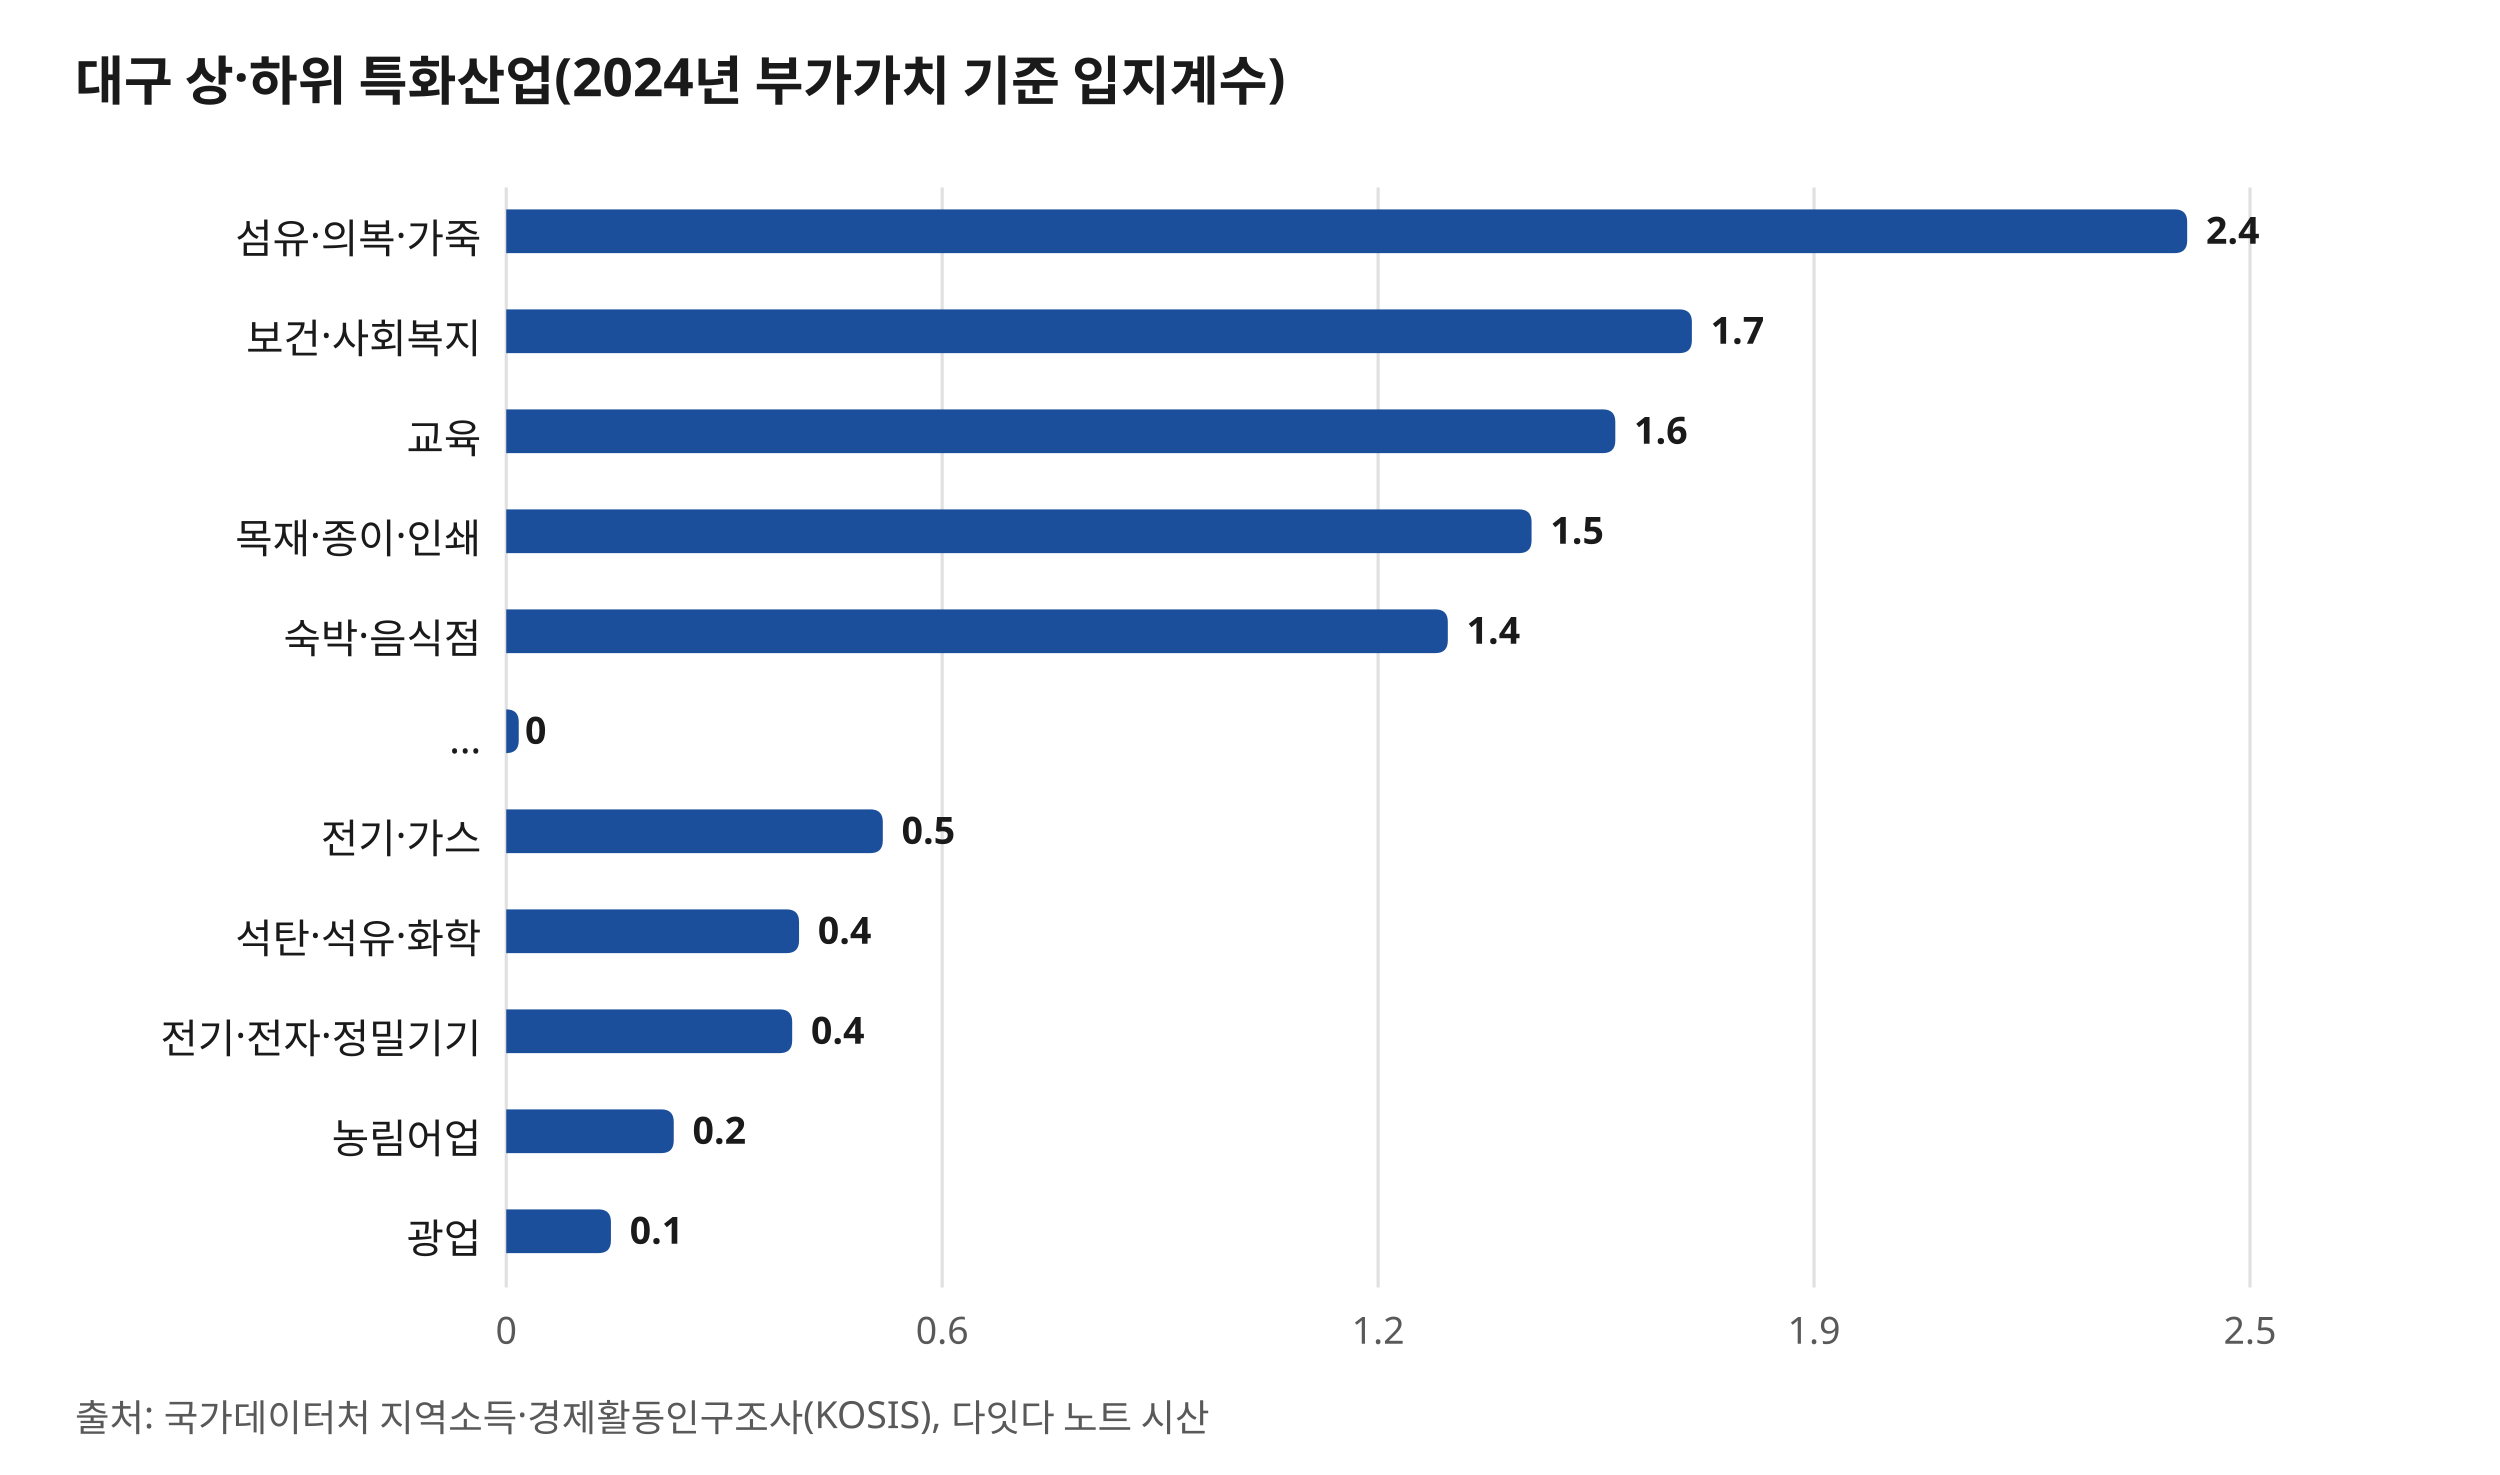
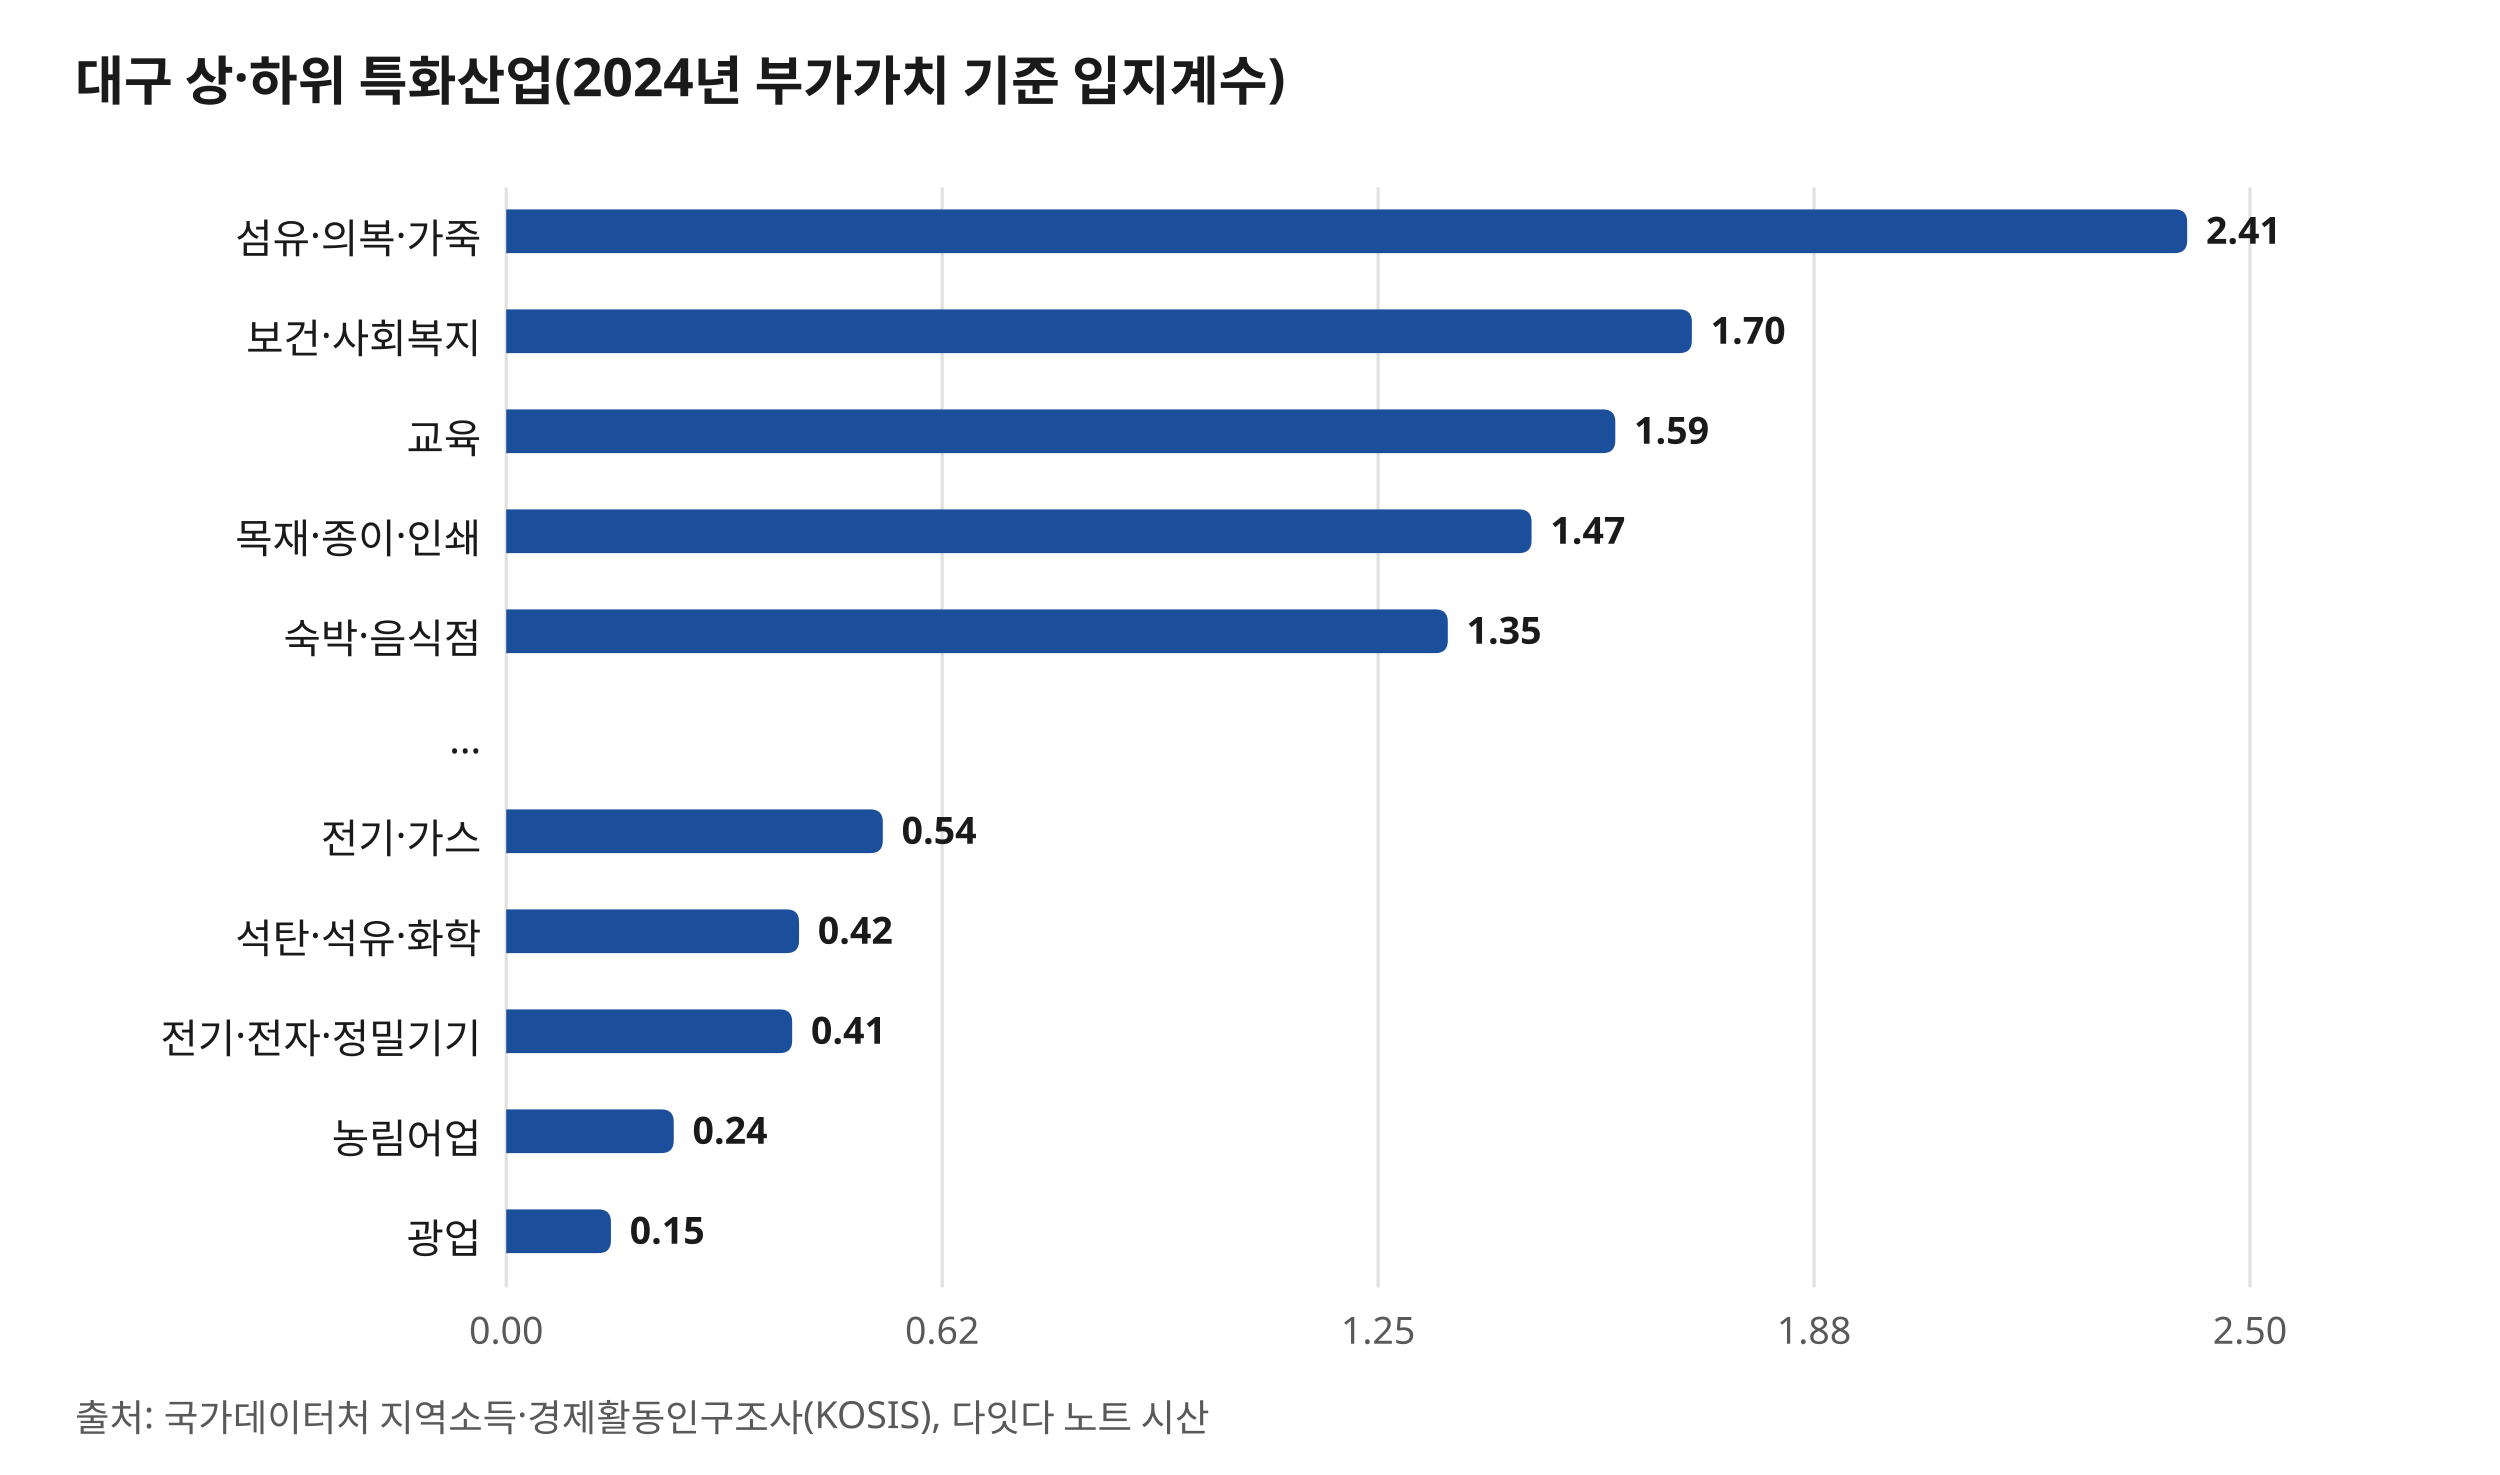
<svg xmlns="http://www.w3.org/2000/svg" width="800" height="472" viewBox="0 0 800 472" role="img" aria-label="대구 상·하위 특화산업(2024년 부가가치 기준 입지계수)">
  <rect width="800" height="472" fill="#ffffff" />
  <text x="24.0" y="32.0" font-size="17" fill="#1a1a1a" text-anchor="start" font-weight="700" font-family="'Pretendard Variable',Pretendard,'Malgun Gothic','Apple SD Gothic Neo',sans-serif">대구 상·하위 특화산업(2024년 부가가치 기준 입지계수)</text>
  <line x1="162.0" y1="60" x2="162.0" y2="412" stroke="#e0e0e0" />
-   <text x="162.0" y="430.0" font-size="12" fill="#595959" text-anchor="middle" font-weight="400" font-family="'Pretendard Variable',Pretendard,'Malgun Gothic','Apple SD Gothic Neo',sans-serif">0</text>
+   <text x="162.0" y="430.0" font-size="12" fill="#595959" text-anchor="middle" font-weight="400" font-family="'Pretendard Variable',Pretendard,'Malgun Gothic','Apple SD Gothic Neo',sans-serif">0.00</text>
  <line x1="301.5" y1="60" x2="301.5" y2="412" stroke="#e0e0e0" />
-   <text x="301.5" y="430.0" font-size="12" fill="#595959" text-anchor="middle" font-weight="400" font-family="'Pretendard Variable',Pretendard,'Malgun Gothic','Apple SD Gothic Neo',sans-serif">0.6</text>
+   <text x="301.5" y="430.0" font-size="12" fill="#595959" text-anchor="middle" font-weight="400" font-family="'Pretendard Variable',Pretendard,'Malgun Gothic','Apple SD Gothic Neo',sans-serif">0.62</text>
  <line x1="441.0" y1="60" x2="441.0" y2="412" stroke="#e0e0e0" />
-   <text x="441.0" y="430.0" font-size="12" fill="#595959" text-anchor="middle" font-weight="400" font-family="'Pretendard Variable',Pretendard,'Malgun Gothic','Apple SD Gothic Neo',sans-serif">1.2</text>
+   <text x="441.0" y="430.0" font-size="12" fill="#595959" text-anchor="middle" font-weight="400" font-family="'Pretendard Variable',Pretendard,'Malgun Gothic','Apple SD Gothic Neo',sans-serif">1.25</text>
  <line x1="580.5" y1="60" x2="580.5" y2="412" stroke="#e0e0e0" />
-   <text x="580.5" y="430.0" font-size="12" fill="#595959" text-anchor="middle" font-weight="400" font-family="'Pretendard Variable',Pretendard,'Malgun Gothic','Apple SD Gothic Neo',sans-serif">1.9</text>
+   <text x="580.5" y="430.0" font-size="12" fill="#595959" text-anchor="middle" font-weight="400" font-family="'Pretendard Variable',Pretendard,'Malgun Gothic','Apple SD Gothic Neo',sans-serif">1.88</text>
  <line x1="720.0" y1="60" x2="720.0" y2="412" stroke="#e0e0e0" />
-   <text x="720.0" y="430.0" font-size="12" fill="#595959" text-anchor="middle" font-weight="400" font-family="'Pretendard Variable',Pretendard,'Malgun Gothic','Apple SD Gothic Neo',sans-serif">2.5</text>
+   <text x="720.0" y="430.0" font-size="12" fill="#595959" text-anchor="middle" font-weight="400" font-family="'Pretendard Variable',Pretendard,'Malgun Gothic','Apple SD Gothic Neo',sans-serif">2.50</text>
  <text x="154.0" y="81.0" font-size="13" fill="#1a1a1a" text-anchor="end" font-weight="400" font-family="'Pretendard Variable',Pretendard,'Malgun Gothic','Apple SD Gothic Neo',sans-serif">섬유·의복·가죽</text>
  <path d="M162,67 h533.9 q4,0 4,4 v6 q0,4 -4,4 h-533.9 z" fill="#1B4F9B" />
-   <text x="705.9" y="78.0" font-size="12" fill="#1a1a1a" text-anchor="start" font-weight="600" font-family="'Pretendard Variable',Pretendard,'Malgun Gothic','Apple SD Gothic Neo',sans-serif">2.4</text>
+   <text x="705.9" y="78.0" font-size="12" fill="#1a1a1a" text-anchor="start" font-weight="600" font-family="'Pretendard Variable',Pretendard,'Malgun Gothic','Apple SD Gothic Neo',sans-serif">2.41</text>
  <text x="154.0" y="113.0" font-size="13" fill="#1a1a1a" text-anchor="end" font-weight="400" font-family="'Pretendard Variable',Pretendard,'Malgun Gothic','Apple SD Gothic Neo',sans-serif">보건·사회복지</text>
  <path d="M162,99 h375.4 q4,0 4,4 v6 q0,4 -4,4 h-375.4 z" fill="#1B4F9B" />
-   <text x="547.4" y="110.0" font-size="12" fill="#1a1a1a" text-anchor="start" font-weight="600" font-family="'Pretendard Variable',Pretendard,'Malgun Gothic','Apple SD Gothic Neo',sans-serif">1.7</text>
+   <text x="547.4" y="110.0" font-size="12" fill="#1a1a1a" text-anchor="start" font-weight="600" font-family="'Pretendard Variable',Pretendard,'Malgun Gothic','Apple SD Gothic Neo',sans-serif">1.70</text>
  <text x="154.0" y="145.0" font-size="13" fill="#1a1a1a" text-anchor="end" font-weight="400" font-family="'Pretendard Variable',Pretendard,'Malgun Gothic','Apple SD Gothic Neo',sans-serif">교육</text>
  <path d="M162,131 h350.9 q4,0 4,4 v6 q0,4 -4,4 h-350.9 z" fill="#1B4F9B" />
-   <text x="522.9" y="142.0" font-size="12" fill="#1a1a1a" text-anchor="start" font-weight="600" font-family="'Pretendard Variable',Pretendard,'Malgun Gothic','Apple SD Gothic Neo',sans-serif">1.6</text>
+   <text x="522.9" y="142.0" font-size="12" fill="#1a1a1a" text-anchor="start" font-weight="600" font-family="'Pretendard Variable',Pretendard,'Malgun Gothic','Apple SD Gothic Neo',sans-serif">1.59</text>
  <text x="154.0" y="177.0" font-size="13" fill="#1a1a1a" text-anchor="end" font-weight="400" font-family="'Pretendard Variable',Pretendard,'Malgun Gothic','Apple SD Gothic Neo',sans-serif">목재·종이·인쇄</text>
  <path d="M162,163 h324.1 q4,0 4,4 v6 q0,4 -4,4 h-324.1 z" fill="#1B4F9B" />
-   <text x="496.1" y="174.0" font-size="12" fill="#1a1a1a" text-anchor="start" font-weight="600" font-family="'Pretendard Variable',Pretendard,'Malgun Gothic','Apple SD Gothic Neo',sans-serif">1.5</text>
+   <text x="496.1" y="174.0" font-size="12" fill="#1a1a1a" text-anchor="start" font-weight="600" font-family="'Pretendard Variable',Pretendard,'Malgun Gothic','Apple SD Gothic Neo',sans-serif">1.47</text>
  <text x="154.0" y="209.0" font-size="13" fill="#1a1a1a" text-anchor="end" font-weight="400" font-family="'Pretendard Variable',Pretendard,'Malgun Gothic','Apple SD Gothic Neo',sans-serif">숙박·음식점</text>
  <path d="M162,195 h297.3 q4,0 4,4 v6 q0,4 -4,4 h-297.3 z" fill="#1B4F9B" />
-   <text x="469.3" y="206.0" font-size="12" fill="#1a1a1a" text-anchor="start" font-weight="600" font-family="'Pretendard Variable',Pretendard,'Malgun Gothic','Apple SD Gothic Neo',sans-serif">1.4</text>
+   <text x="469.3" y="206.0" font-size="12" fill="#1a1a1a" text-anchor="start" font-weight="600" font-family="'Pretendard Variable',Pretendard,'Malgun Gothic','Apple SD Gothic Neo',sans-serif">1.35</text>
  <text x="154.0" y="241.0" font-size="13" fill="#1a1a1a" text-anchor="end" font-weight="400" font-family="'Pretendard Variable',Pretendard,'Malgun Gothic','Apple SD Gothic Neo',sans-serif">…</text>
-   <path d="M162,227 h0.0 q4,0 4,4 v6 q0,4 -4,4 h0.0 z" fill="#1B4F9B" />
-   <text x="168.0" y="238.0" font-size="12" fill="#1a1a1a" text-anchor="start" font-weight="600" font-family="'Pretendard Variable',Pretendard,'Malgun Gothic','Apple SD Gothic Neo',sans-serif">0</text>
  <text x="154.0" y="273.0" font-size="13" fill="#1a1a1a" text-anchor="end" font-weight="400" font-family="'Pretendard Variable',Pretendard,'Malgun Gothic','Apple SD Gothic Neo',sans-serif">전기·가스</text>
  <path d="M162,259 h116.5 q4,0 4,4 v6 q0,4 -4,4 h-116.5 z" fill="#1B4F9B" />
-   <text x="288.5" y="270.0" font-size="12" fill="#1a1a1a" text-anchor="start" font-weight="600" font-family="'Pretendard Variable',Pretendard,'Malgun Gothic','Apple SD Gothic Neo',sans-serif">0.5</text>
+   <text x="288.5" y="270.0" font-size="12" fill="#1a1a1a" text-anchor="start" font-weight="600" font-family="'Pretendard Variable',Pretendard,'Malgun Gothic','Apple SD Gothic Neo',sans-serif">0.54</text>
  <text x="154.0" y="305.0" font-size="13" fill="#1a1a1a" text-anchor="end" font-weight="400" font-family="'Pretendard Variable',Pretendard,'Malgun Gothic','Apple SD Gothic Neo',sans-serif">석탄·석유·화학</text>
  <path d="M162,291 h89.7 q4,0 4,4 v6 q0,4 -4,4 h-89.7 z" fill="#1B4F9B" />
-   <text x="261.7" y="302.0" font-size="12" fill="#1a1a1a" text-anchor="start" font-weight="600" font-family="'Pretendard Variable',Pretendard,'Malgun Gothic','Apple SD Gothic Neo',sans-serif">0.4</text>
+   <text x="261.7" y="302.0" font-size="12" fill="#1a1a1a" text-anchor="start" font-weight="600" font-family="'Pretendard Variable',Pretendard,'Malgun Gothic','Apple SD Gothic Neo',sans-serif">0.42</text>
  <text x="154.0" y="337.0" font-size="13" fill="#1a1a1a" text-anchor="end" font-weight="400" font-family="'Pretendard Variable',Pretendard,'Malgun Gothic','Apple SD Gothic Neo',sans-serif">전기·전자·정밀기기</text>
  <path d="M162,323 h87.5 q4,0 4,4 v6 q0,4 -4,4 h-87.5 z" fill="#1B4F9B" />
-   <text x="259.5" y="334.0" font-size="12" fill="#1a1a1a" text-anchor="start" font-weight="600" font-family="'Pretendard Variable',Pretendard,'Malgun Gothic','Apple SD Gothic Neo',sans-serif">0.4</text>
+   <text x="259.5" y="334.0" font-size="12" fill="#1a1a1a" text-anchor="start" font-weight="600" font-family="'Pretendard Variable',Pretendard,'Malgun Gothic','Apple SD Gothic Neo',sans-serif">0.41</text>
  <text x="154.0" y="369.0" font-size="13" fill="#1a1a1a" text-anchor="end" font-weight="400" font-family="'Pretendard Variable',Pretendard,'Malgun Gothic','Apple SD Gothic Neo',sans-serif">농림어업</text>
  <path d="M162,355 h49.6 q4,0 4,4 v6 q0,4 -4,4 h-49.6 z" fill="#1B4F9B" />
-   <text x="221.6" y="366.0" font-size="12" fill="#1a1a1a" text-anchor="start" font-weight="600" font-family="'Pretendard Variable',Pretendard,'Malgun Gothic','Apple SD Gothic Neo',sans-serif">0.2</text>
+   <text x="221.6" y="366.0" font-size="12" fill="#1a1a1a" text-anchor="start" font-weight="600" font-family="'Pretendard Variable',Pretendard,'Malgun Gothic','Apple SD Gothic Neo',sans-serif">0.24</text>
  <text x="154.0" y="401.0" font-size="13" fill="#1a1a1a" text-anchor="end" font-weight="400" font-family="'Pretendard Variable',Pretendard,'Malgun Gothic','Apple SD Gothic Neo',sans-serif">광업</text>
  <path d="M162,387 h29.5 q4,0 4,4 v6 q0,4 -4,4 h-29.5 z" fill="#1B4F9B" />
-   <text x="201.5" y="398.0" font-size="12" fill="#1a1a1a" text-anchor="start" font-weight="600" font-family="'Pretendard Variable',Pretendard,'Malgun Gothic','Apple SD Gothic Neo',sans-serif">0.1</text>
+   <text x="201.5" y="398.0" font-size="12" fill="#1a1a1a" text-anchor="start" font-weight="600" font-family="'Pretendard Variable',Pretendard,'Malgun Gothic','Apple SD Gothic Neo',sans-serif">0.15</text>
  <text x="24.0" y="458.0" font-size="12" fill="#595959" text-anchor="start" font-weight="400" font-family="'Pretendard Variable',Pretendard,'Malgun Gothic','Apple SD Gothic Neo',sans-serif">출처: 국가데이터처 지역소득·경제활동인구조사(KOSIS), 다잇다 노트 시산</text>
</svg>
